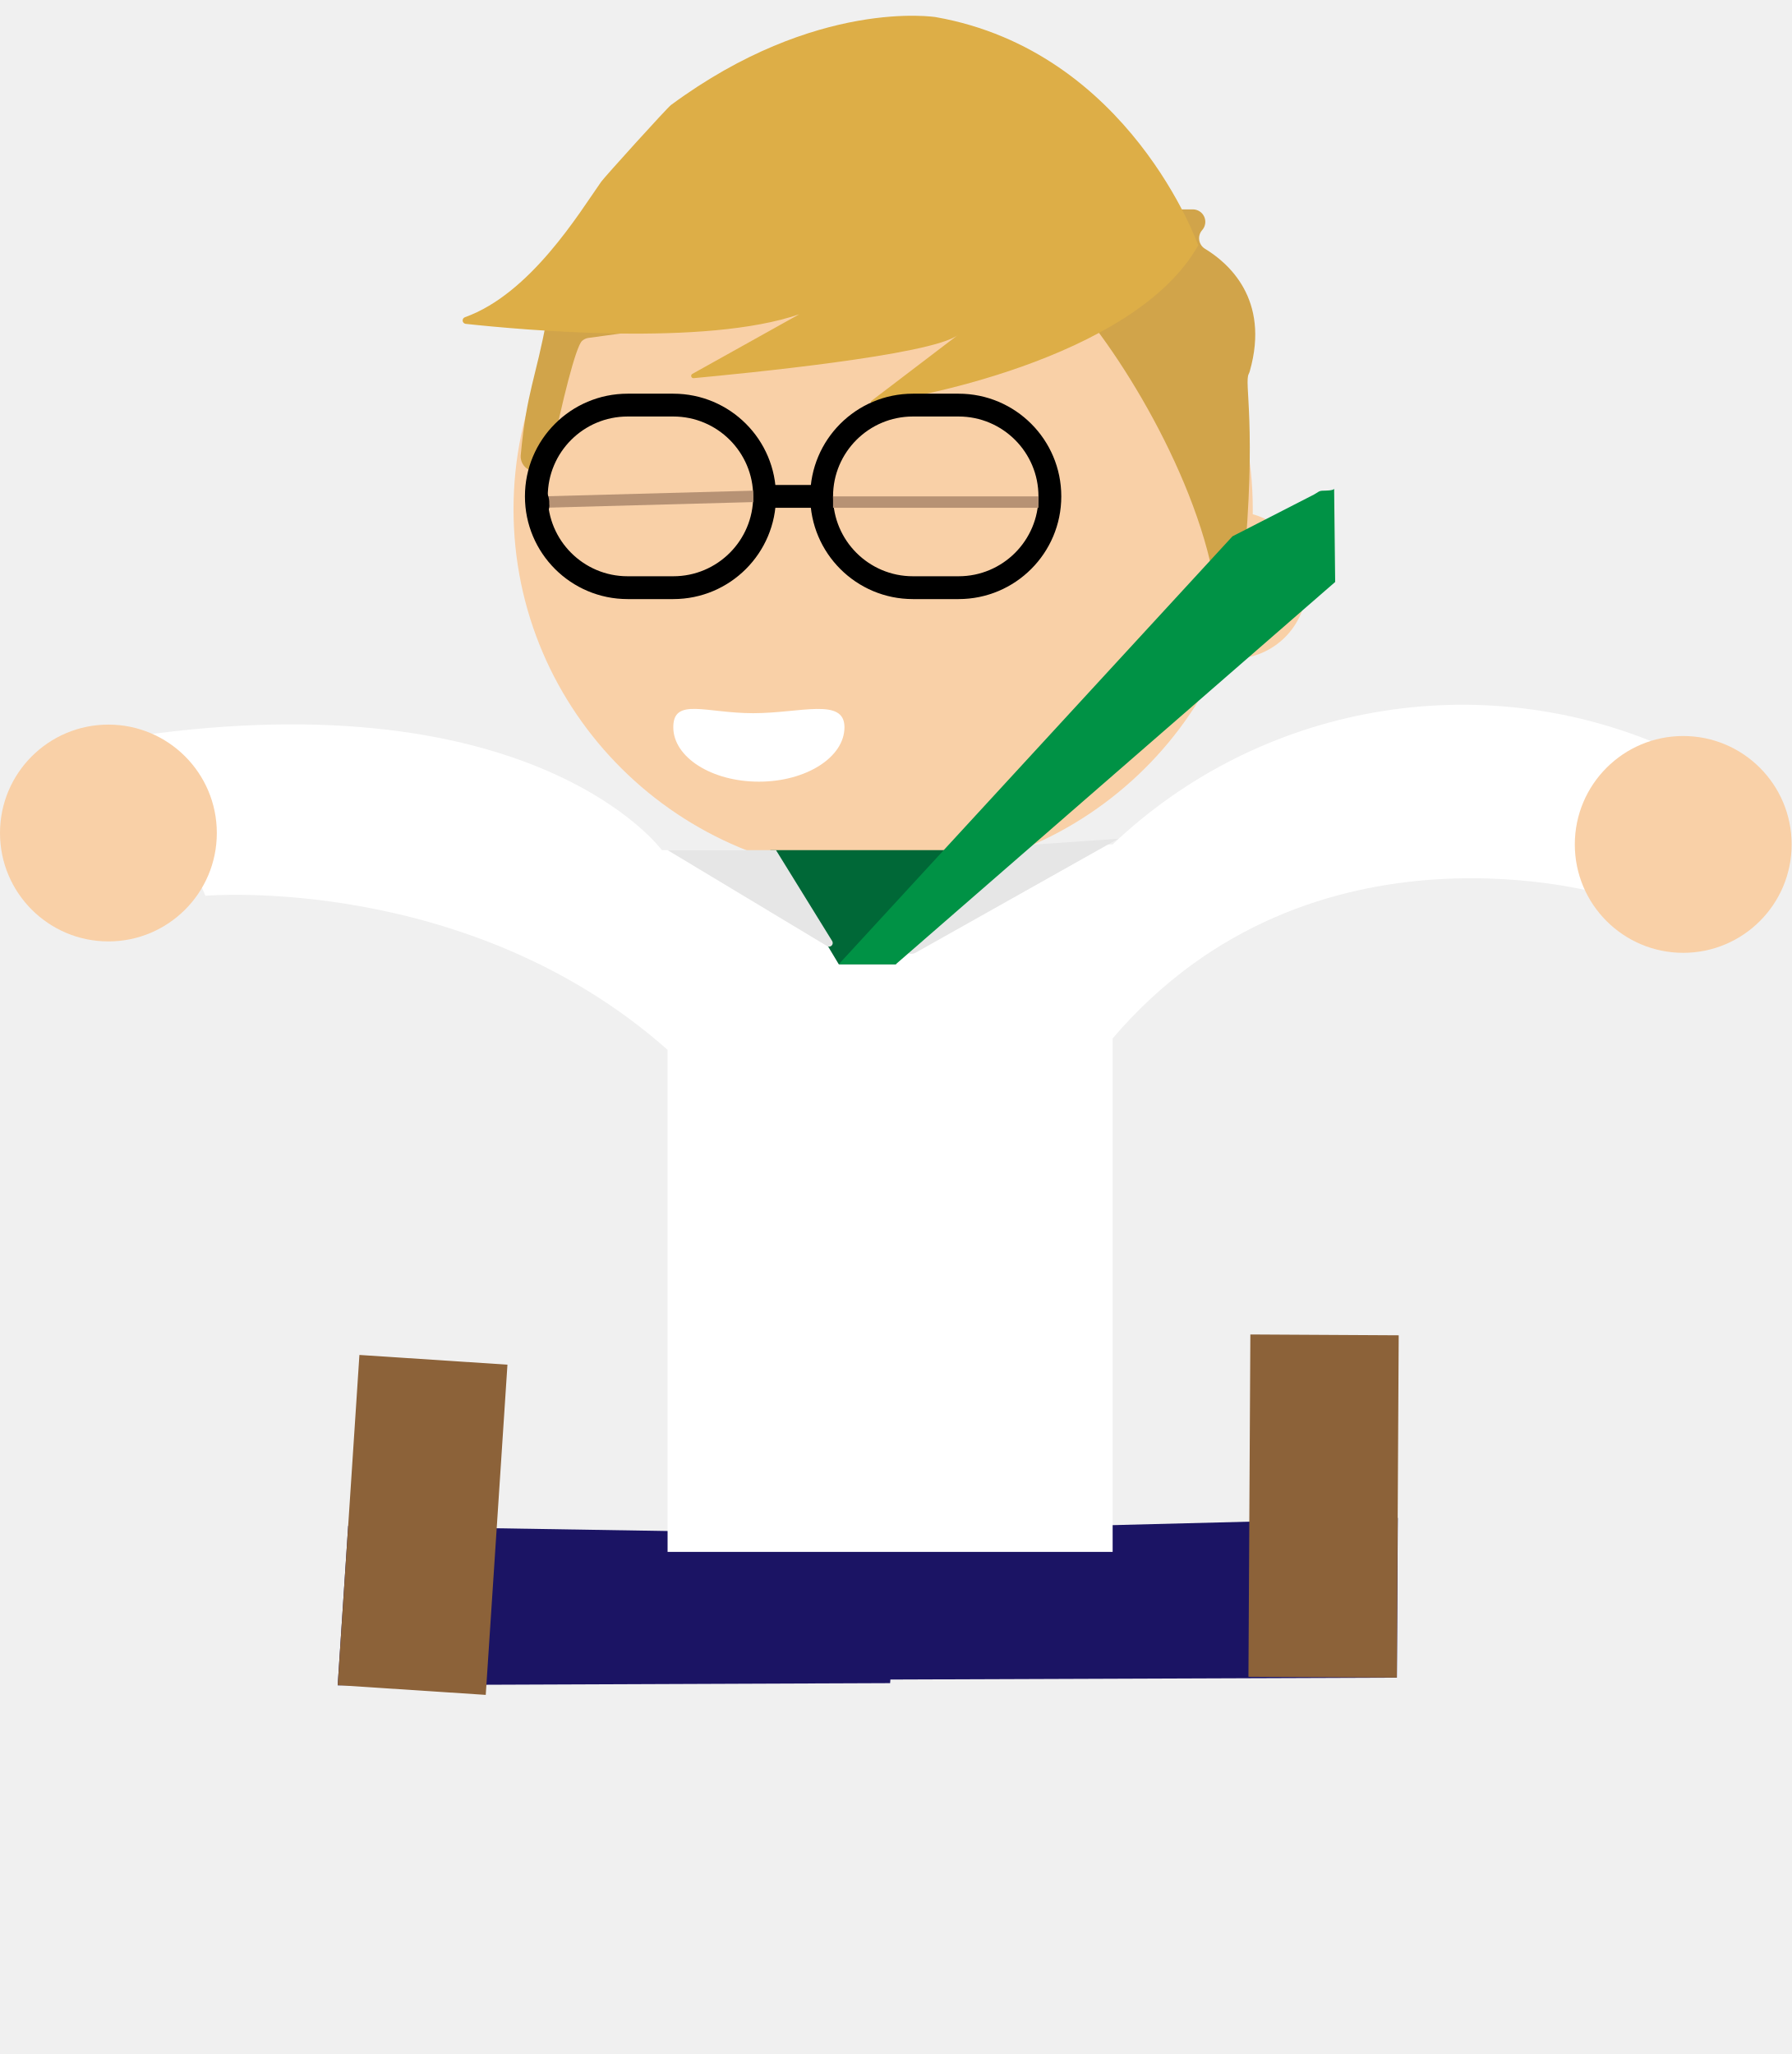
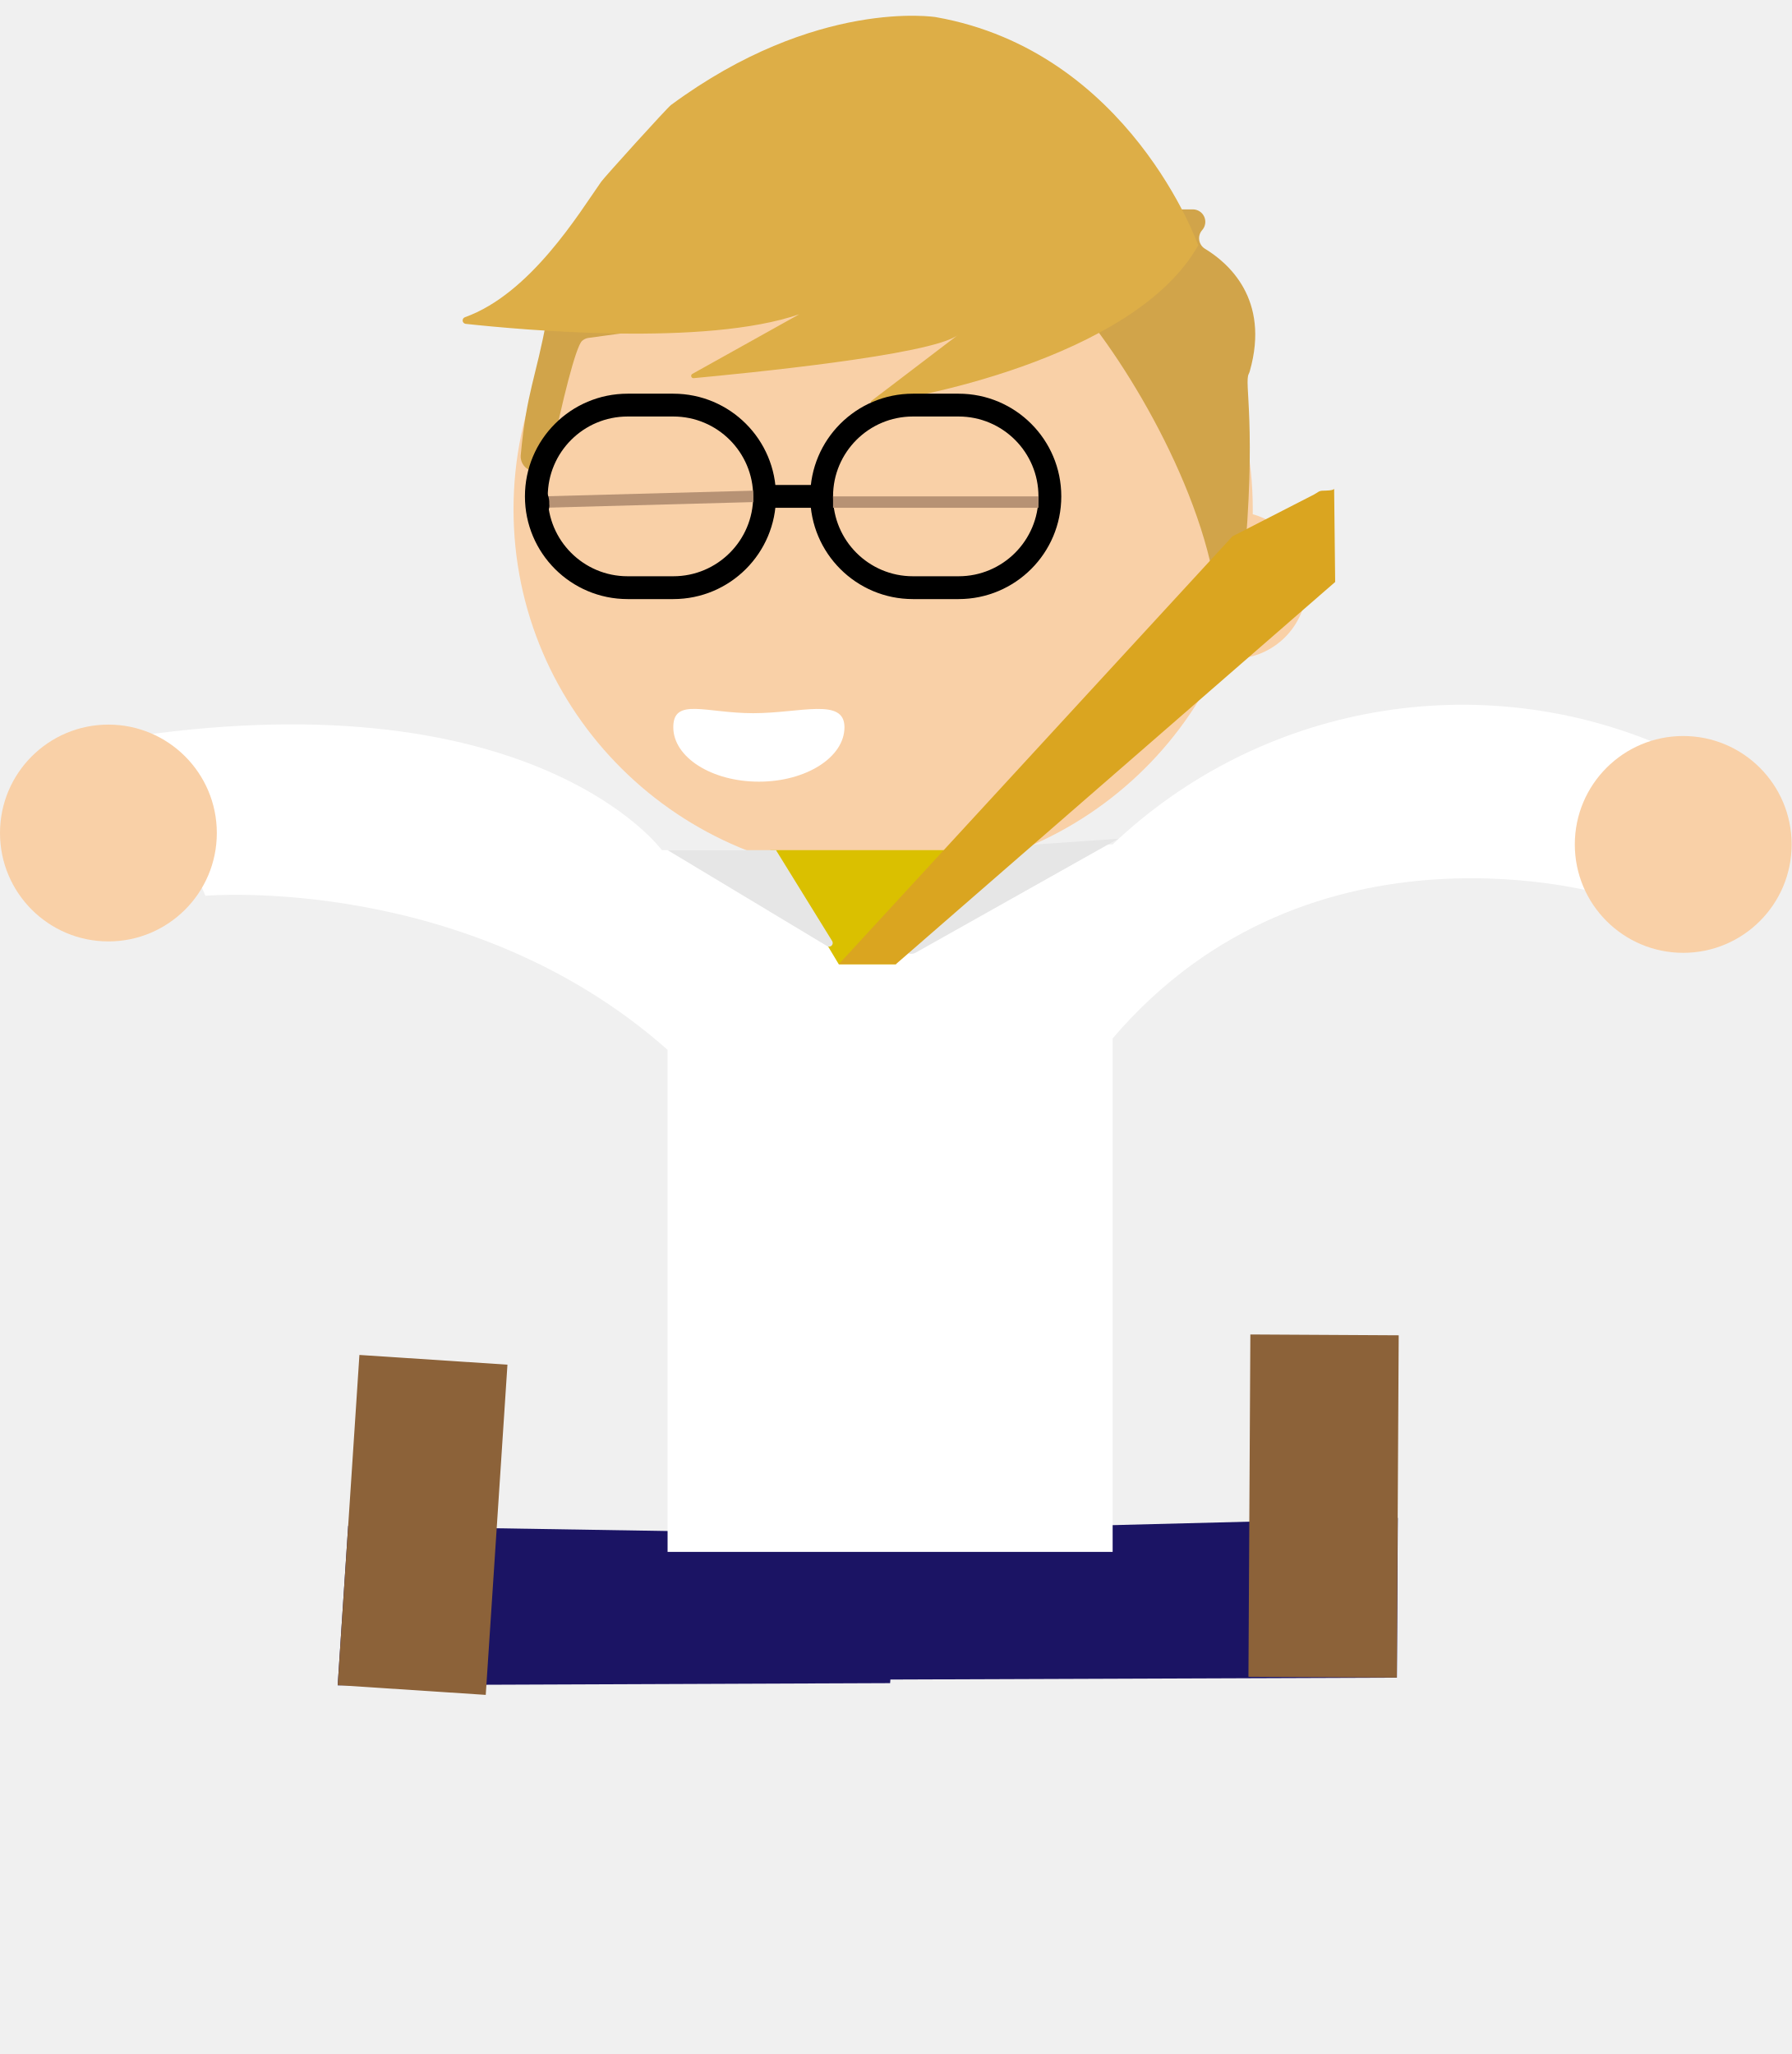
<svg xmlns="http://www.w3.org/2000/svg" viewBox="0 0 157 180">
  <path d="m122.41 147.02.08-14-45.44 1.15-.61 13.02z" fill="#1b1464" />
  <path d="m101 125.49h30v13h-30z" fill="#8c6239" transform="matrix(-.00558502 .9999844 -.9999844 -.00558502 248.62 16.72)" />
  <path d="m30.51 133.72-.92 13.97 48.41-.19 1-13z" fill="#1b1464" />
  <path d="m22.53 127.15h29v13h-29z" fill="#8c6239" transform="matrix(.06557729 -.9978475 .9978475 .06557729 -98.76 161.82)" />
  <path d="m58.5 92v44h39v-45c17.5-20.5 43.5-12.5 43.5-12.5l5-13a44.49 44.49 0 0 0 -48.5 8.5l-31.5.5h-8s-11-15-46-10l6 14s23-2 40.5 13.5" fill="#fff" />
  <circle cx="147.5" cy="74" fill="#f9d0a7" r="9.5" />
  <circle cx="9.5" cy="73" fill="#f9d0a7" r="9.5" />
  <ellipse cx="77.39" cy="44.64" fill="#f9d0a7" rx="32.39" ry="32.14" />
  <circle cx="108.05" cy="51.28" fill="#f9d0a7" r="6.45" />
  <path d="m59 63.73c0 2.63 3.36 4.77 7.5 4.77s7.5-2.14 7.5-4.77-3.86-1.23-8-1.23-7-1.41-7 1.23z" fill="#fff" />
  <path d="m45.64 39.81c.5-5.47 1.36-6.81 2.26-11.81a1.09 1.09 0 0 1 .58-.78l22.76-11.57a1 1 0 0 1 .63-.11l22.37 2.81h10.3a1.09 1.09 0 0 1 .81 1.81 1.08 1.08 0 0 0 .24 1.64c2 1.21 5.73 4.39 3.93 10.72a1.17 1.17 0 0 1 -.09.24c-.44.8.73 4.45-.47 17.23a1.37 1.37 0 0 1 -2.71.15c-2.11-10.14-9.64-21.74-14.07-25.72a1.06 1.06 0 0 0 -.92-.23l-39.75 5.43a1.08 1.08 0 0 0 -.51.26c-.54.51-1.72 5.17-2.76 10.3a1.31 1.31 0 0 1 -2.6-.37z" fill="#d1a44a" />
  <path d="m76.41 35.32c2.59-.17 22.91-3.74 28.59-13.82 0 0-6-17-23-20 0 0-10.46-1.7-23.2 7.7-.37.28-5.86 6.35-6.12 6.73-1.92 2.73-6.2 9.82-11.94 11.87a.3.3 0 0 0 .06.58c5 .54 21 2 29.24-.84l-9.36 5.22a.2.2 0 0 0 .1.38c4.14-.39 20.88-2 23.17-3.79l-7.6 5.79a.1.1 0 0 0 .06.18z" fill="#ddae47" />
-   <path d="m83.01 74.5-4.51 10h-5l-6-10z" fill="#006837" />
+   <path d="m83.01 74.5-4.51 10h-5l-6-10z" fill="#DAC000" />
  <path d="m83.5 74.5-4.42 8.07a.8.8 0 0 0 1.17.91l17.75-9.98z" fill="#e6e6e6" />
  <path d="m72.93 82.48-4.93-7.98h-9.5l14 8.42a.32.32 0 0 0 .43-.44z" fill="#e6e6e6" />
-   <path d="m78.5 84.5 38.5-33.5-.09-8.16c-.1.16-.74.15-.91.16-.46 0-.44.12-.86.34l-7.14 3.66-34.5 37.5z" fill="#009245" />
+   <path d="m78.5 84.5 38.5-33.5-.09-8.16c-.1.16-.74.15-.91.16-.46 0-.44.12-.86.34l-7.14 3.66-34.5 37.5z" fill="#DAA520" />
  <g stroke-miterlimit="10">
    <rect fill="#f9d0a7" height="16" rx="8" stroke="#000" stroke-width="2" width="20" x="72" y="35.5" />
    <rect fill="#f9d0a7" height="16" rx="8" stroke="#000" stroke-width="2" width="20" x="47" y="35.5" />
    <path d="m67 43.5h5" fill="none" stroke="#000" stroke-width="2" />
    <path d="m47.5 44 18.5-.5" stroke="#b79274" />
    <path d="m73 44h18" stroke="#b79274" />
  </g>
  <path d="m47 43.27a5.7 5.7 0 0 0 .2 1.49.64.64 0 0 0 .13.26.44.44 0 0 0 .66-.13 1.23 1.23 0 0 0 .14-.76 1.86 1.86 0 0 0 -.1-.7.7.7 0 0 0 -.51-.45.46.46 0 0 0 -.51.51" />
</svg>
